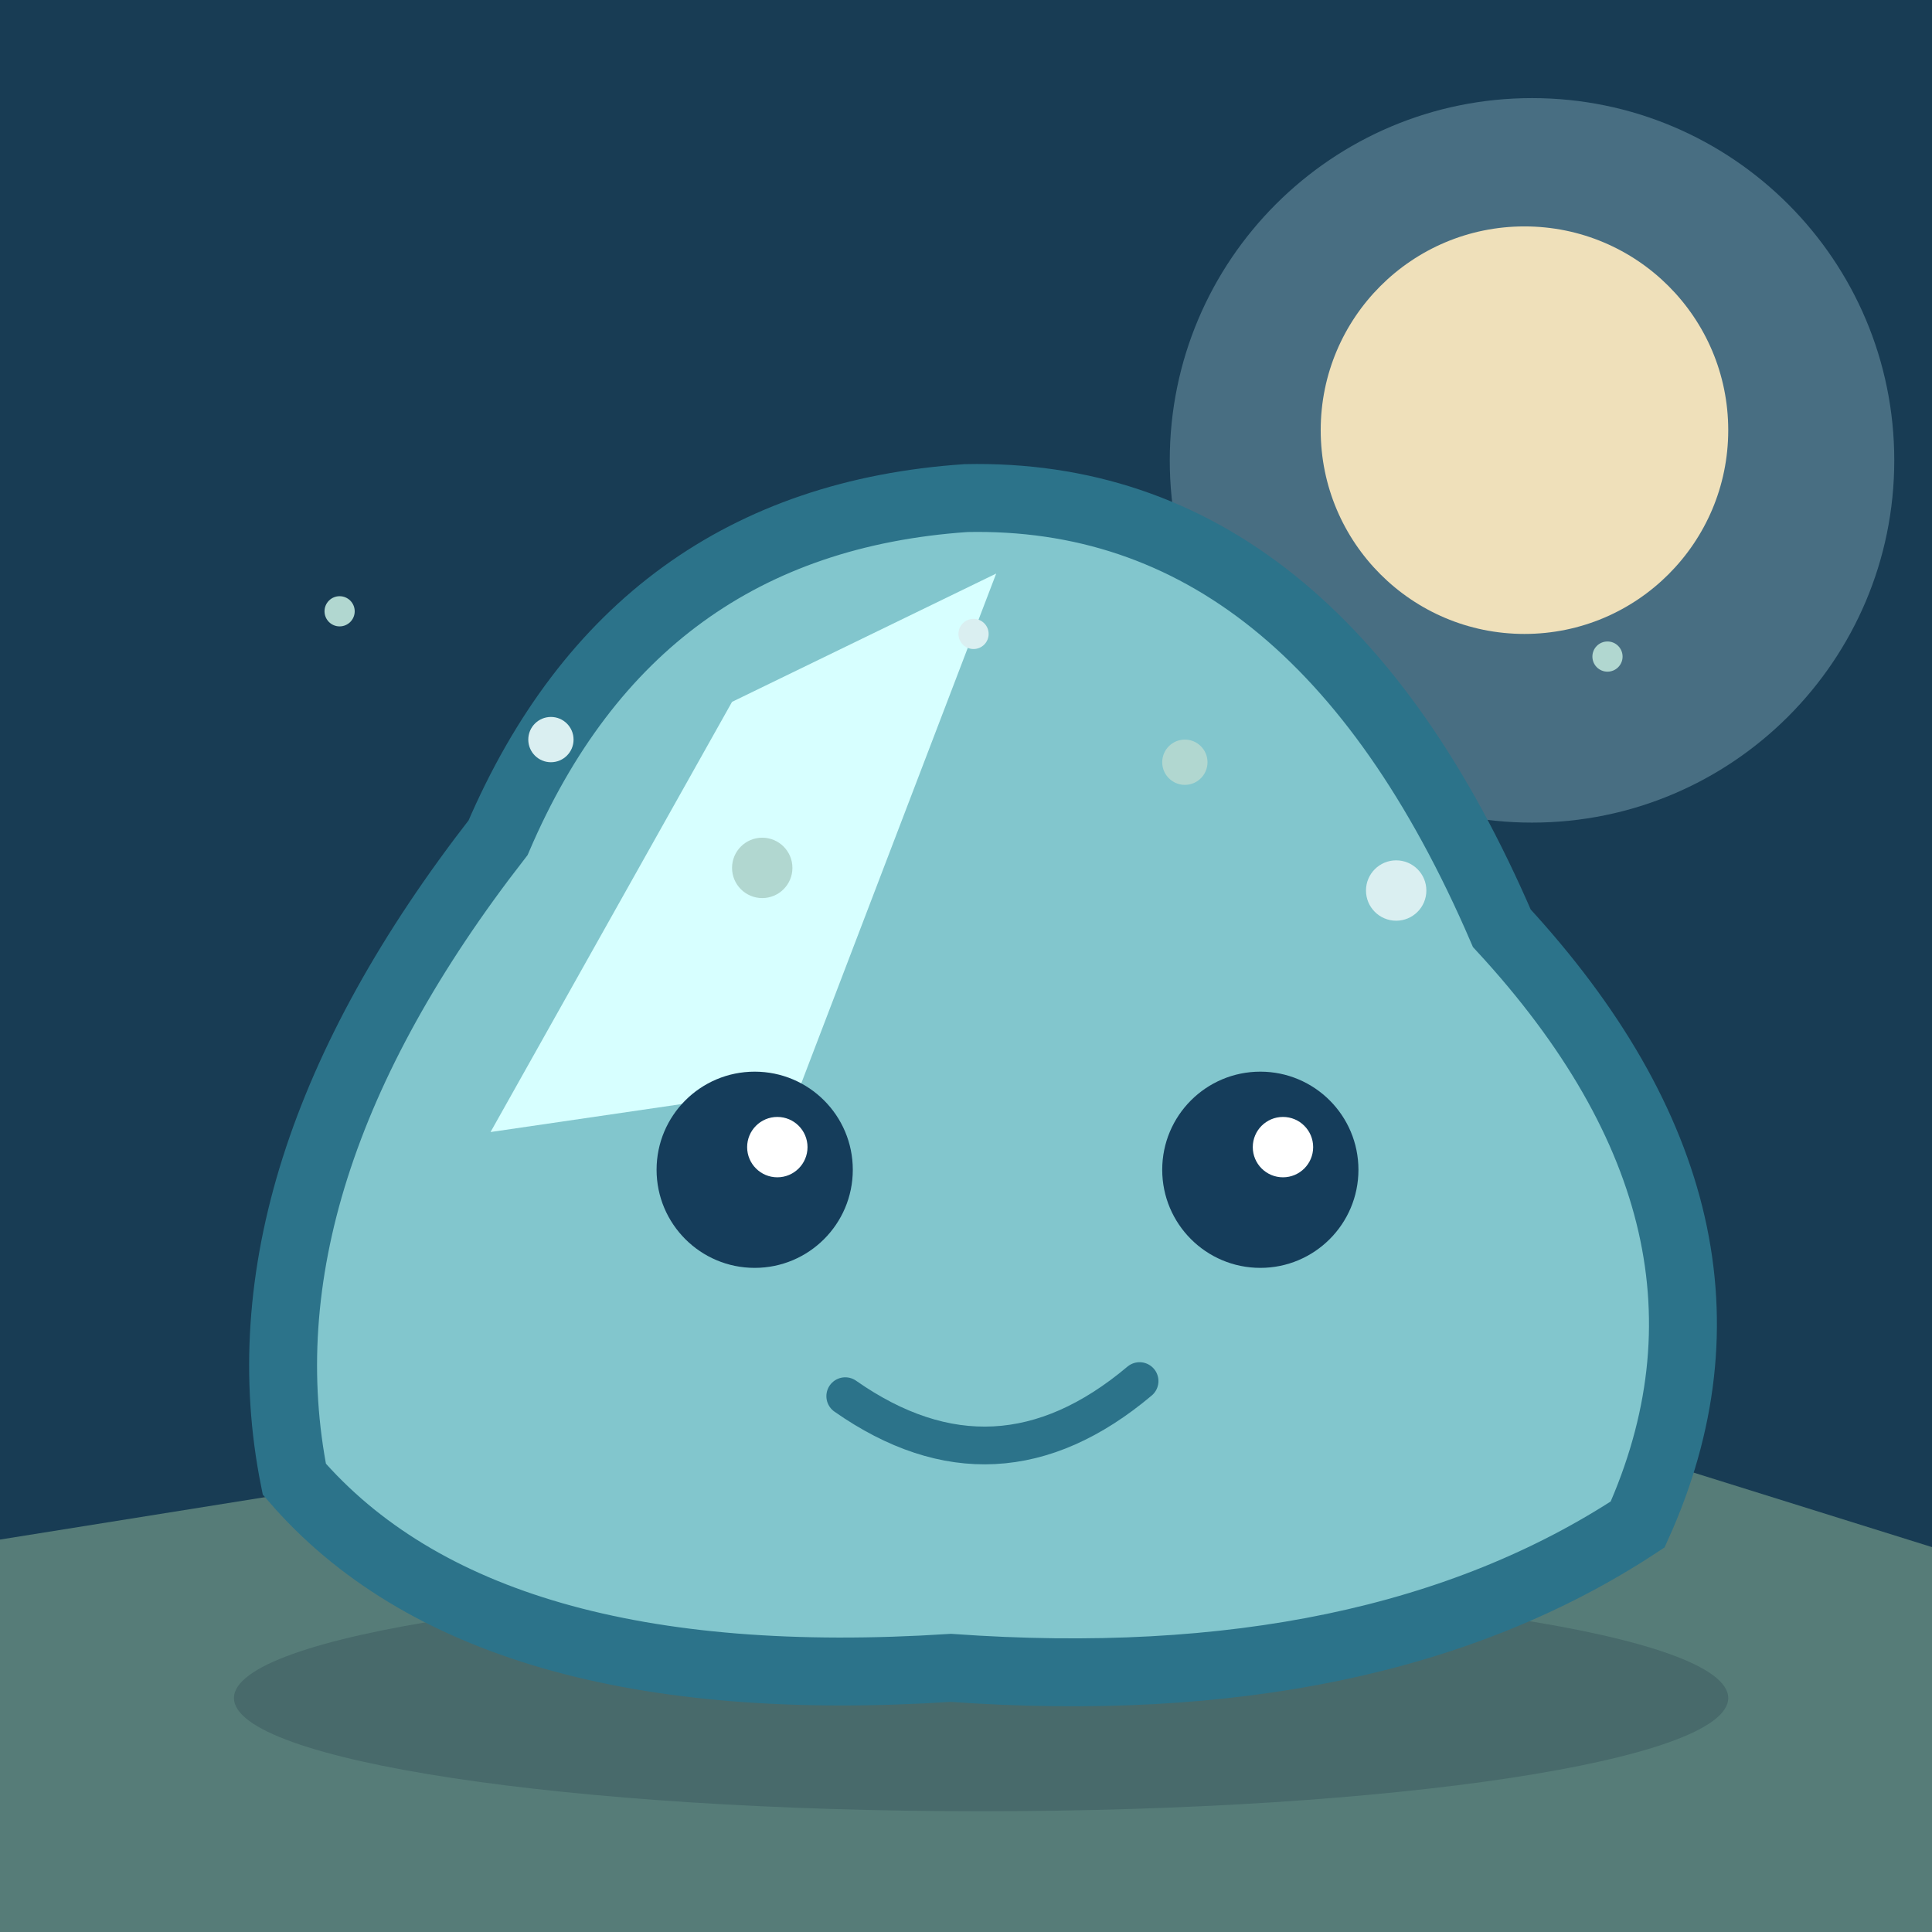
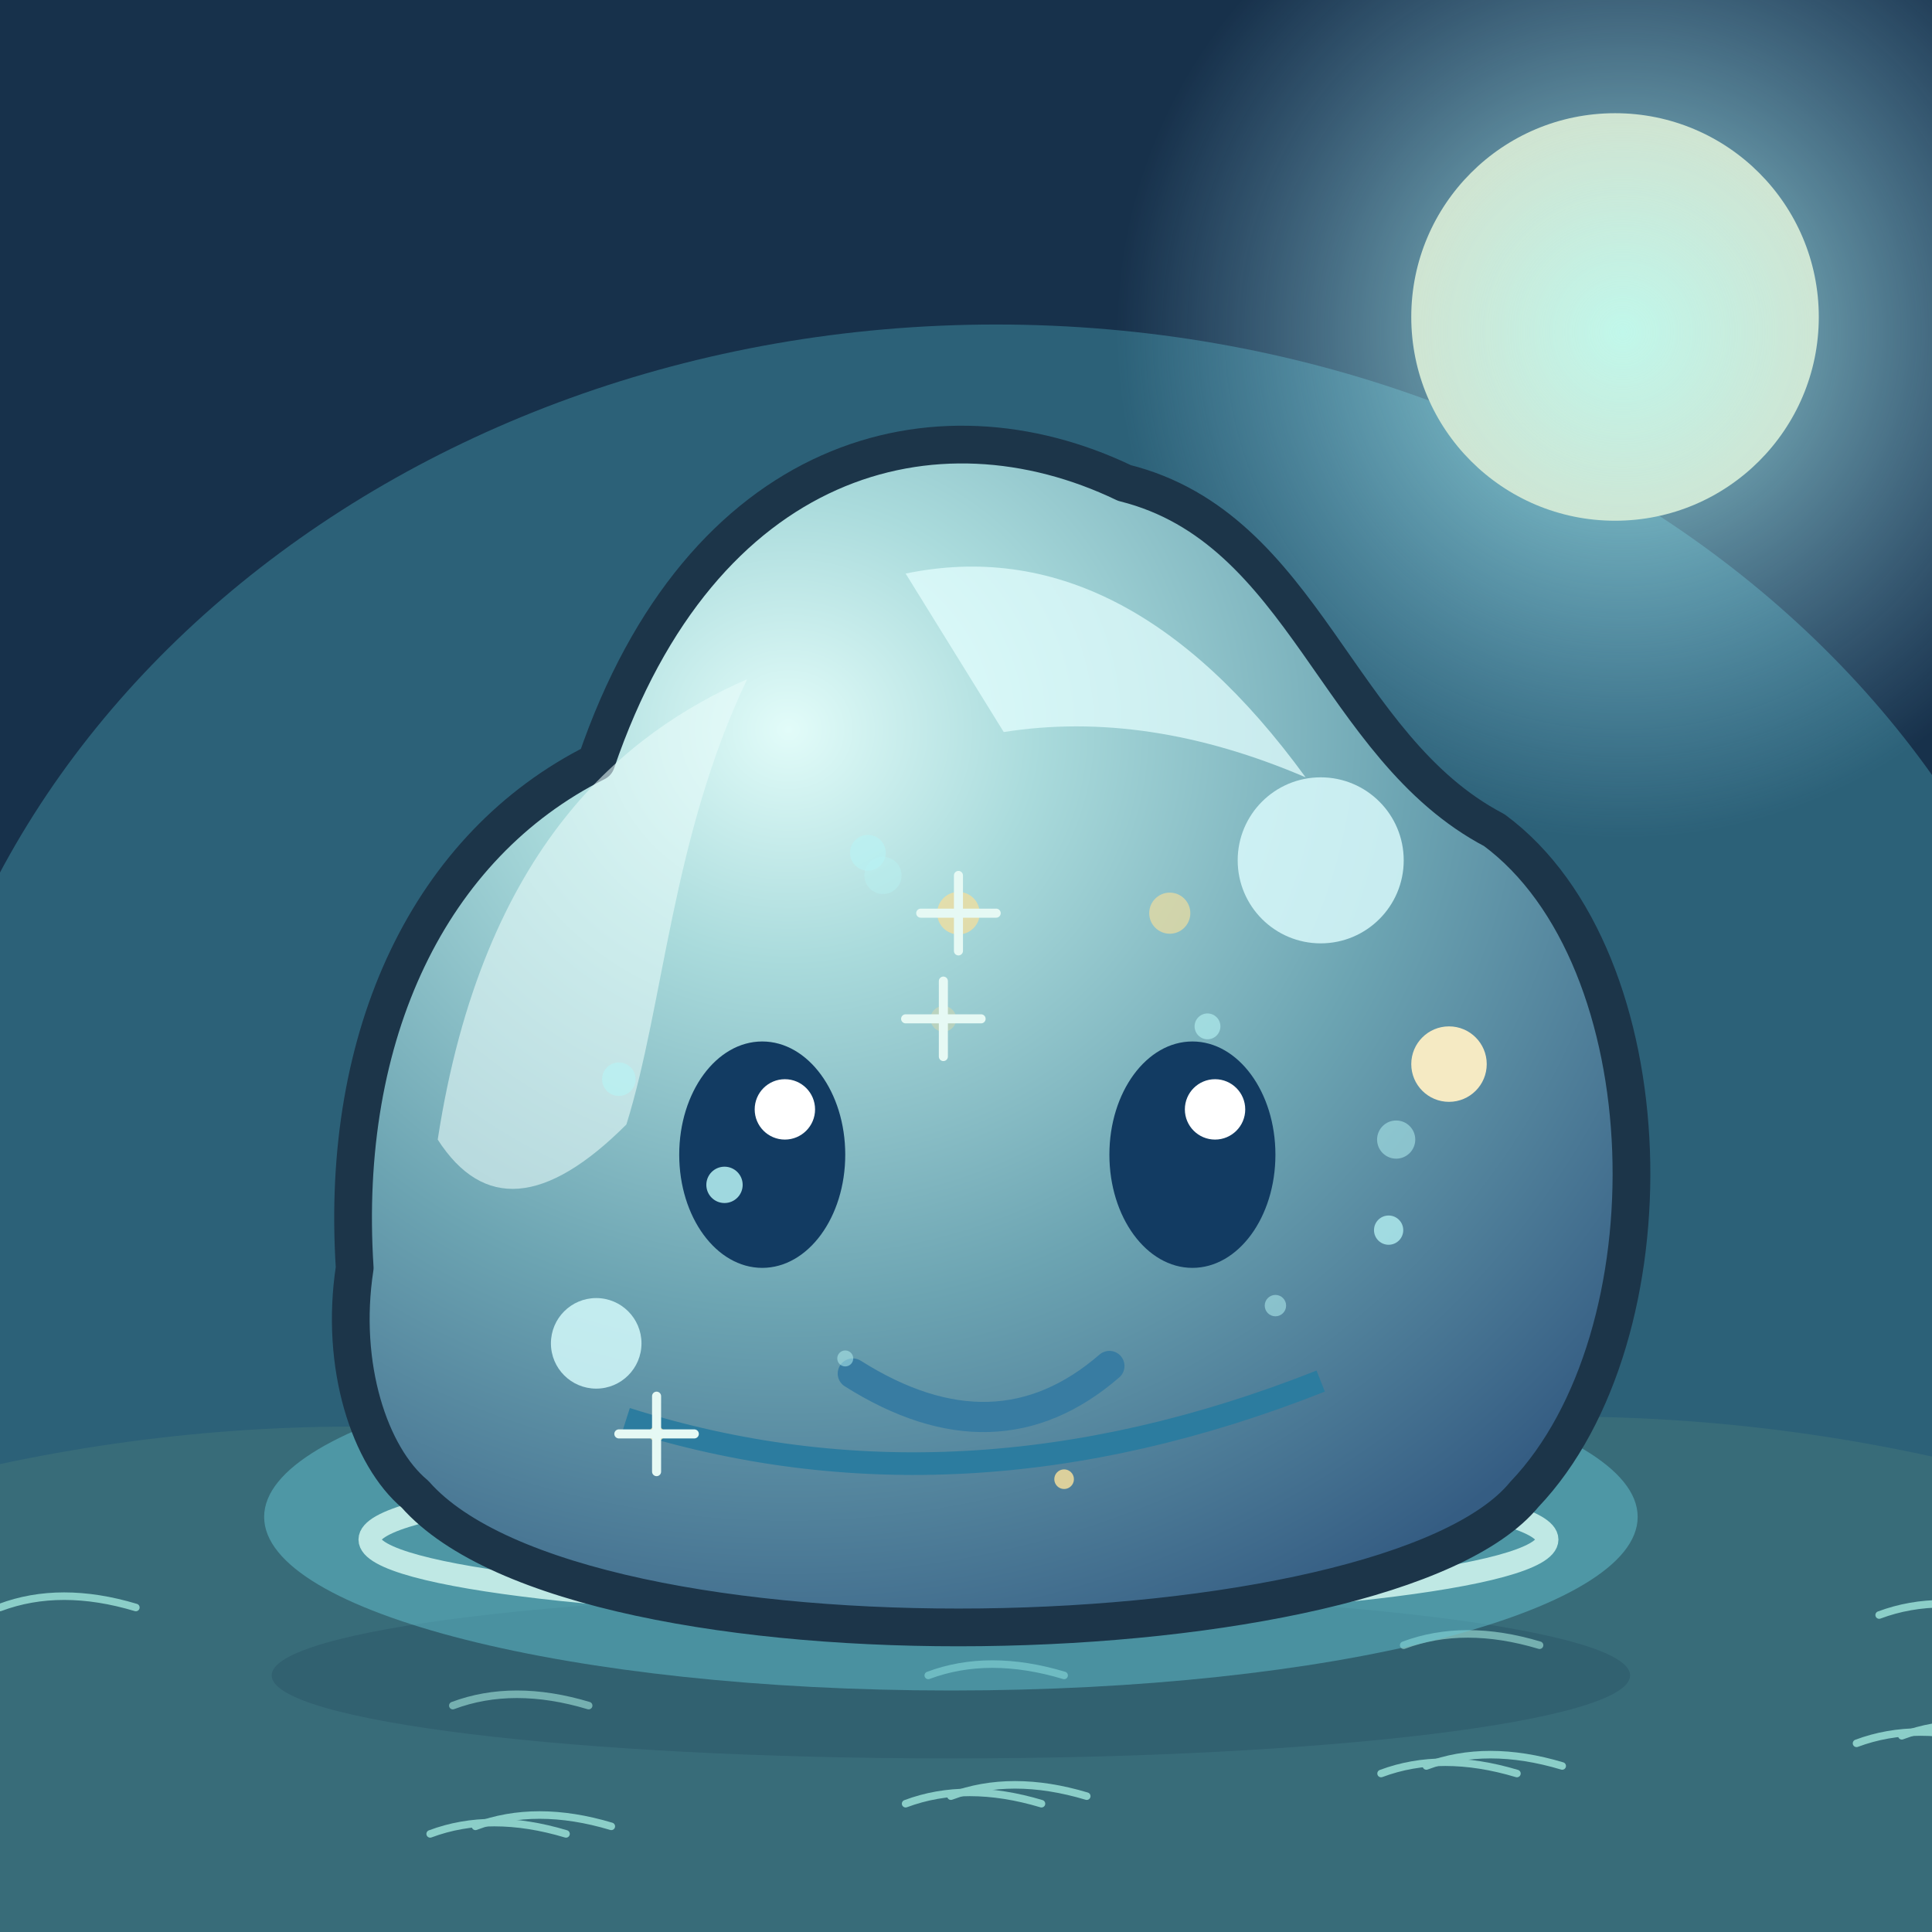
- <svg xmlns="http://www.w3.org/2000/svg" width="256" height="256" viewBox="0 0 256 256" shape-rendering="geometricPrecision">
+ <svg xmlns="http://www.w3.org/2000/svg" width="256" height="256" viewBox="0 0 256 256">
  <defs>
-     <linearGradient id="sky" x2="0" y2="1">
-       <stop stop-color="#2c6c91" />
-       <stop offset=".58" stop-color="#a0cbca" />
-       <stop offset="1" stop-color="#f6d7a7" />
+     <radialGradient id="body" cx=".34" cy=".24" r=".85">
+       <stop stop-color="#e2fcf9" />
+       <stop offset=".23" stop-color="#aadbdc" />
+       <stop offset=".58" stop-color="#6ca4b2" />
+       <stop offset="1" stop-color="#355d83" />
+     </radialGradient>
+     <radialGradient id="halo">
+       <stop stop-color="#b6fff9" stop-opacity=".8" />
+       <stop offset="1" stop-color="#a0ddfa" stop-opacity="0" />
+     </radialGradient>
+     <linearGradient id="floor" x2="0" y2="1">
+       <stop stop-color="#2b607e" />
+       <stop offset="1" stop-color="#142b51" />
    </linearGradient>
-     <linearGradient id="sea" x2="0" y2="1">
-       <stop stop-color="#447f95" />
-       <stop offset="1" stop-color="#143c60" />
-     </linearGradient>
-     <linearGradient id="gold" x2="1" y2="1">
-       <stop stop-color="#fff4b4" />
-       <stop offset=".52" stop-color="#efc06e" />
-       <stop offset="1" stop-color="#9b7456" />
-     </linearGradient>
-     <radialGradient id="halo">
-       <stop stop-color="#c9fff0" stop-opacity=".95" />
-       <stop offset="1" stop-color="#67cbd7" stop-opacity="0" />
-     </radialGradient>
  </defs>
-   <rect x="0" y="0" width="256" height="256" fill="#183c54" stroke="none" stroke-width="0" />
-   <circle cx="203" cy="61" r="48" fill="#486e82" stroke="none" stroke-width="0" />
-   <circle cx="202" cy="57" r="27" fill="#efe0ba" stroke="none" stroke-width="0" />
-   <polygon points="0,204 75,192 129,209 192,185 256,205 256,256 0,256" fill="#567c78" stroke="none" stroke-width="3" stroke-linejoin="round" />
-   <ellipse cx="130" cy="225" rx="99" ry="15" fill="#11253b33" stroke="none" stroke-width="0" />
-   <path d="M39 196 Q31 156 66 111 Q84 69 128 66 Q174 65 199 123 Q235 162 217 202 Q182 225 126 221 Q64 225 39 196Z" fill="#82c6cd" stroke="#2c738a" stroke-width="9" />
-   <polygon points="65,150 97,93 132,76 106,144" fill="#d7ffff" stroke="none" stroke-width="3" stroke-linejoin="round" />
-   <circle cx="100" cy="155" r="13" fill="#153d5b" stroke="none" stroke-width="0" />
-   <circle cx="167" cy="155" r="13" fill="#153d5b" stroke="none" stroke-width="0" />
-   <circle cx="103" cy="152" r="4" fill="#fff" stroke="none" stroke-width="0" />
-   <circle cx="170" cy="152" r="4" fill="#fff" stroke="none" stroke-width="0" />
-   <path d="M112 185 Q132 199 151 183" fill="none" stroke="#2c738a" stroke-width="5" stroke-linecap="round" stroke-linejoin="round" />
-   <circle cx="45" cy="81" r="2" fill="#b1d7d0" stroke="none" stroke-width="0" />
-   <circle cx="73" cy="98" r="3" fill="#daeff1" stroke="none" stroke-width="0" />
-   <circle cx="101" cy="115" r="4" fill="#b1d7d0" stroke="none" stroke-width="0" />
-   <circle cx="129" cy="84" r="2" fill="#daeff1" stroke="none" stroke-width="0" />
-   <circle cx="157" cy="101" r="3" fill="#b1d7d0" stroke="none" stroke-width="0" />
-   <circle cx="185" cy="118" r="4" fill="#daeff1" stroke="none" stroke-width="0" />
-   <circle cx="213" cy="87" r="2" fill="#b1d7d0" stroke="none" stroke-width="0" />
+   <rect x="0" y="0" width="256" height="256" fill="#17314b" />
+   <ellipse cx="132" cy="167" rx="145" ry="124" fill="#2c6178" />
+   <circle cx="214" cy="42" r="27" fill="#eddab0" />
+   <circle cx="215" cy="44" r="67" fill="url(#halo)" />
+   <path d="M0 194 Q61 181 124 202 Q192 179 256 193 L256 256 0 256Z" fill="#386c79" />
+   <path d="M0 213 q8-3 18 0" fill="none" stroke="#8bcec8" stroke-width="1" stroke-linecap="round" stroke-linejoin="round" />
+   <path d="M63 242 q8-3 18 0" fill="none" stroke="#8bcec8" stroke-width="1" stroke-linecap="round" stroke-linejoin="round" />
+   <path d="M126 238 q8-3 18 0" fill="none" stroke="#8bcec8" stroke-width="1" stroke-linecap="round" stroke-linejoin="round" />
+   <path d="M189 234 q8-3 18 0" fill="none" stroke="#8bcec8" stroke-width="1" stroke-linecap="round" stroke-linejoin="round" />
+   <path d="M252 230 q8-3 18 0" fill="none" stroke="#8bcec8" stroke-width="1" stroke-linecap="round" stroke-linejoin="round" />
+   <path d="M60 226 q8-3 18 0" fill="none" stroke="#8bcec8" stroke-width="1" stroke-linecap="round" stroke-linejoin="round" />
+   <path d="M123 222 q8-3 18 0" fill="none" stroke="#8bcec8" stroke-width="1" stroke-linecap="round" stroke-linejoin="round" />
+   <path d="M186 218 q8-3 18 0" fill="none" stroke="#8bcec8" stroke-width="1" stroke-linecap="round" stroke-linejoin="round" />
+   <path d="M249 214 q8-3 18 0" fill="none" stroke="#8bcec8" stroke-width="1" stroke-linecap="round" stroke-linejoin="round" />
+   <path d="M57 243 q8-3 18 0" fill="none" stroke="#8bcec8" stroke-width="1" stroke-linecap="round" stroke-linejoin="round" />
+   <path d="M120 239 q8-3 18 0" fill="none" stroke="#8bcec8" stroke-width="1" stroke-linecap="round" stroke-linejoin="round" />
+   <path d="M183 235 q8-3 18 0" fill="none" stroke="#8bcec8" stroke-width="1" stroke-linecap="round" stroke-linejoin="round" />
+   <path d="M246 231 q8-3 18 0" fill="none" stroke="#8bcec8" stroke-width="1" stroke-linecap="round" stroke-linejoin="round" />
+   <ellipse cx="126" cy="222" rx="90" ry="11" fill="#152e4a" opacity=".19" />
+   <ellipse cx="126" cy="201" rx="91" ry="23" fill="#66c7d6" opacity=".47" />
+   <ellipse cx="127" cy="204" rx="78" ry="9" fill="none" stroke="#dbfdf4" stroke-width="3" opacity=".8" />
+   <path d="M47 168 C45 137 57 112 79 101 C93 60 124 52 149 64 C173 70 177 99 198 110 C221 127 222 177 202 198 C184 220 77 223 55 198 C49 193 45 181 47 168Z" fill="url(#body)" stroke="#1c3549" stroke-width="5" stroke-linejoin="round" />
+   <path d="M58 151 C64 112 83 97 99 90 C89 111 88 133 83 149 Q67 165 58 151Z" fill="#e8fcfa" opacity=".58" />
+   <path d="M120 76 Q149 70 173 103 Q152 94 133 97Z" fill="#e4ffff" opacity=".72" />
+   <path d="M83 188 Q127 202 175 183" fill="none" stroke="#2c7c9f" stroke-width="3" />
+   <ellipse cx="101" cy="153" rx="11" ry="15" fill="#123b62" />
+   <ellipse cx="158" cy="153" rx="11" ry="15" fill="#123b62" />
+   <circle cx="104" cy="147" r="4" fill="#fff" />
+   <circle cx="161" cy="147" r="4" fill="#fff" />
+   <path d="M113 182 Q132 194 147 181" fill="none" stroke="#387ca2" stroke-width="4" stroke-linecap="round" stroke-linejoin="round" />
+   <circle cx="175" cy="114" r="11" fill="#defeff" opacity=".8" />
+   <circle cx="192" cy="141" r="5" fill="#f5eac3" />
+   <circle cx="79" cy="178" r="6" fill="#d9ffff" opacity=".8" />
+   <circle cx="87" cy="190" r="1.003" fill="#f3de9c" opacity="0.80" />
+   <path d="M82 190 h10 M87 185 v10" fill="none" stroke="#e6f9f4" stroke-width="1.2" stroke-linecap="round" stroke-linejoin="round" />
+   <circle cx="82" cy="143" r="2.218" fill="#b7f3f4" opacity="0.71" />
+   <circle cx="185" cy="151" r="2.529" fill="#b7f3f4" opacity="0.52" />
+   <circle cx="141" cy="196" r="1.301" fill="#f3de9c" opacity="0.85" />
+   <circle cx="112" cy="180" r="1.059" fill="#b7f3f4" opacity="0.50" />
+   <circle cx="117" cy="116" r="2.462" fill="#b7f3f4" opacity="0.42" />
+   <circle cx="127" cy="121" r="2.817" fill="#f3de9c" opacity="0.76" />
+   <path d="M122 121 h10 M127 116 v10" fill="none" stroke="#e6f9f4" stroke-width="1.2" stroke-linecap="round" stroke-linejoin="round" />
+   <circle cx="96" cy="157" r="2.408" fill="#b7f3f4" opacity="0.85" />
+   <circle cx="169" cy="173" r="1.417" fill="#b7f3f4" opacity="0.52" />
+   <circle cx="155" cy="121" r="2.724" fill="#f3de9c" opacity="0.67" />
+   <circle cx="115" cy="113" r="2.367" fill="#b7f3f4" opacity="0.66" />
+   <circle cx="184" cy="163" r="1.938" fill="#b7f3f4" opacity="0.77" />
+   <circle cx="125" cy="135" r="1.7" fill="#f3de9c" opacity="0.35" />
+   <path d="M120 135 h10 M125 130 v10" fill="none" stroke="#e6f9f4" stroke-width="1.2" stroke-linecap="round" stroke-linejoin="round" />
+   <circle cx="160" cy="136" r="1.711" fill="#b7f3f4" opacity="0.62" />
</svg>
